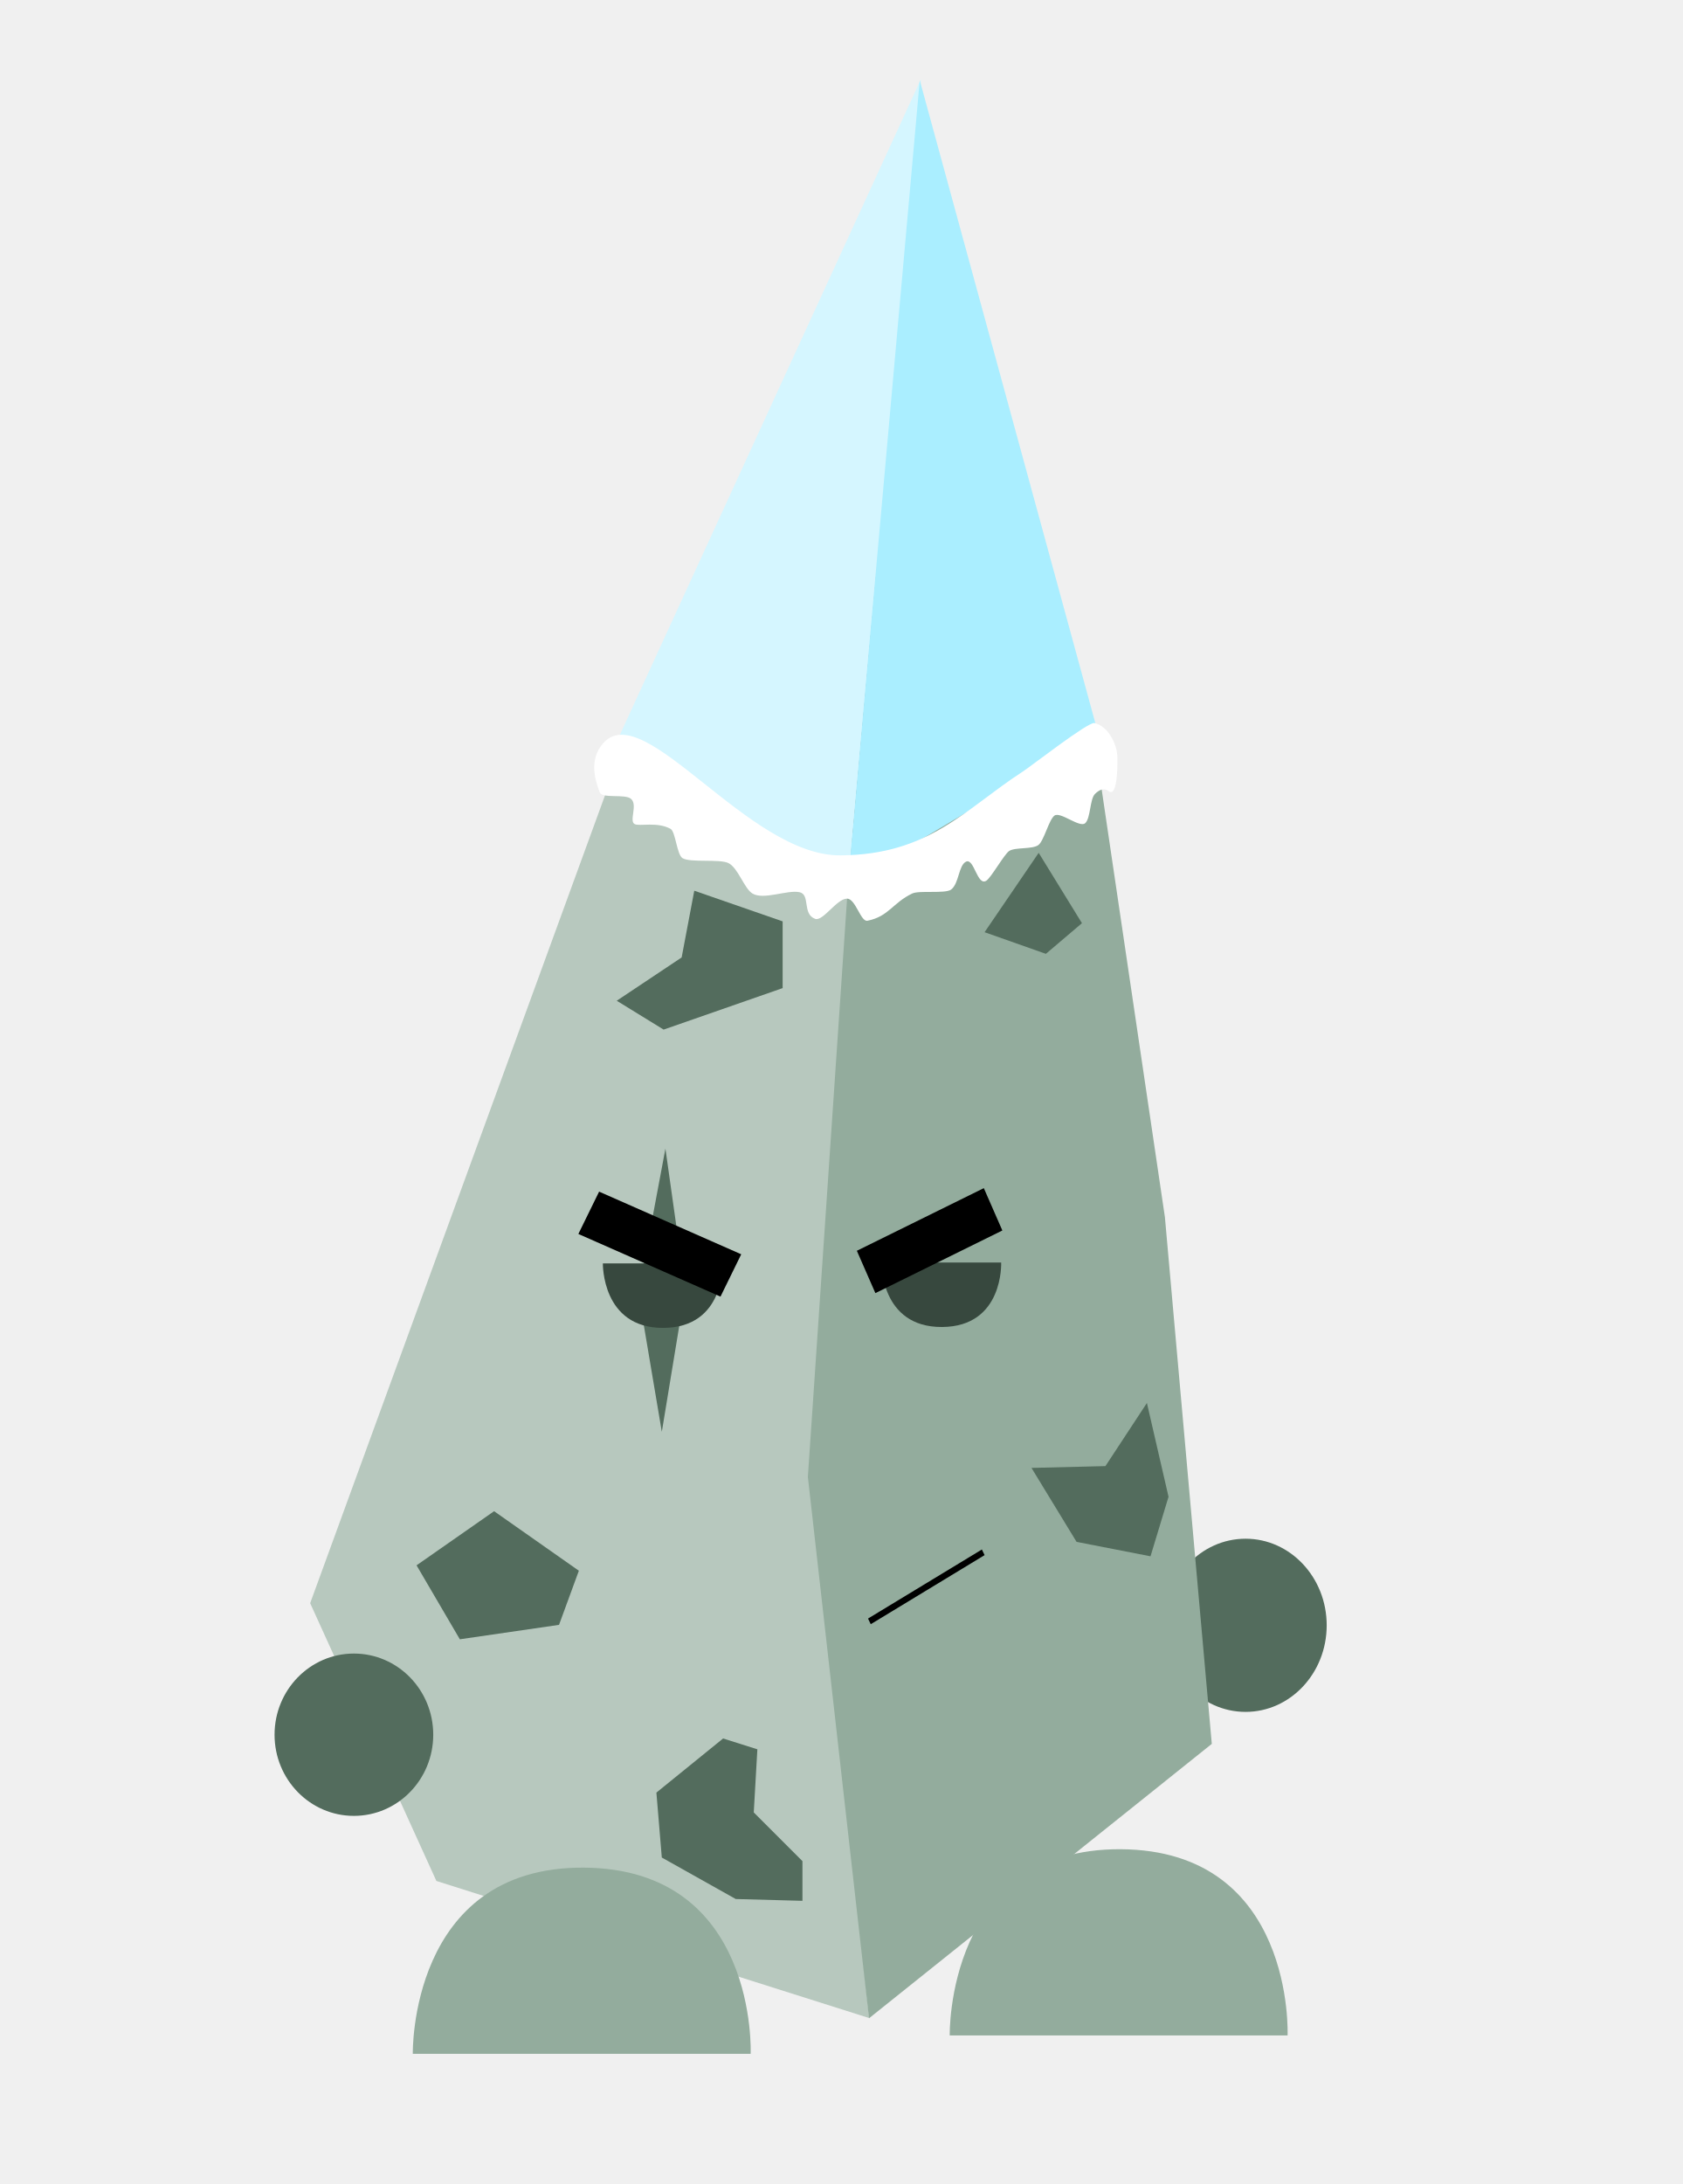
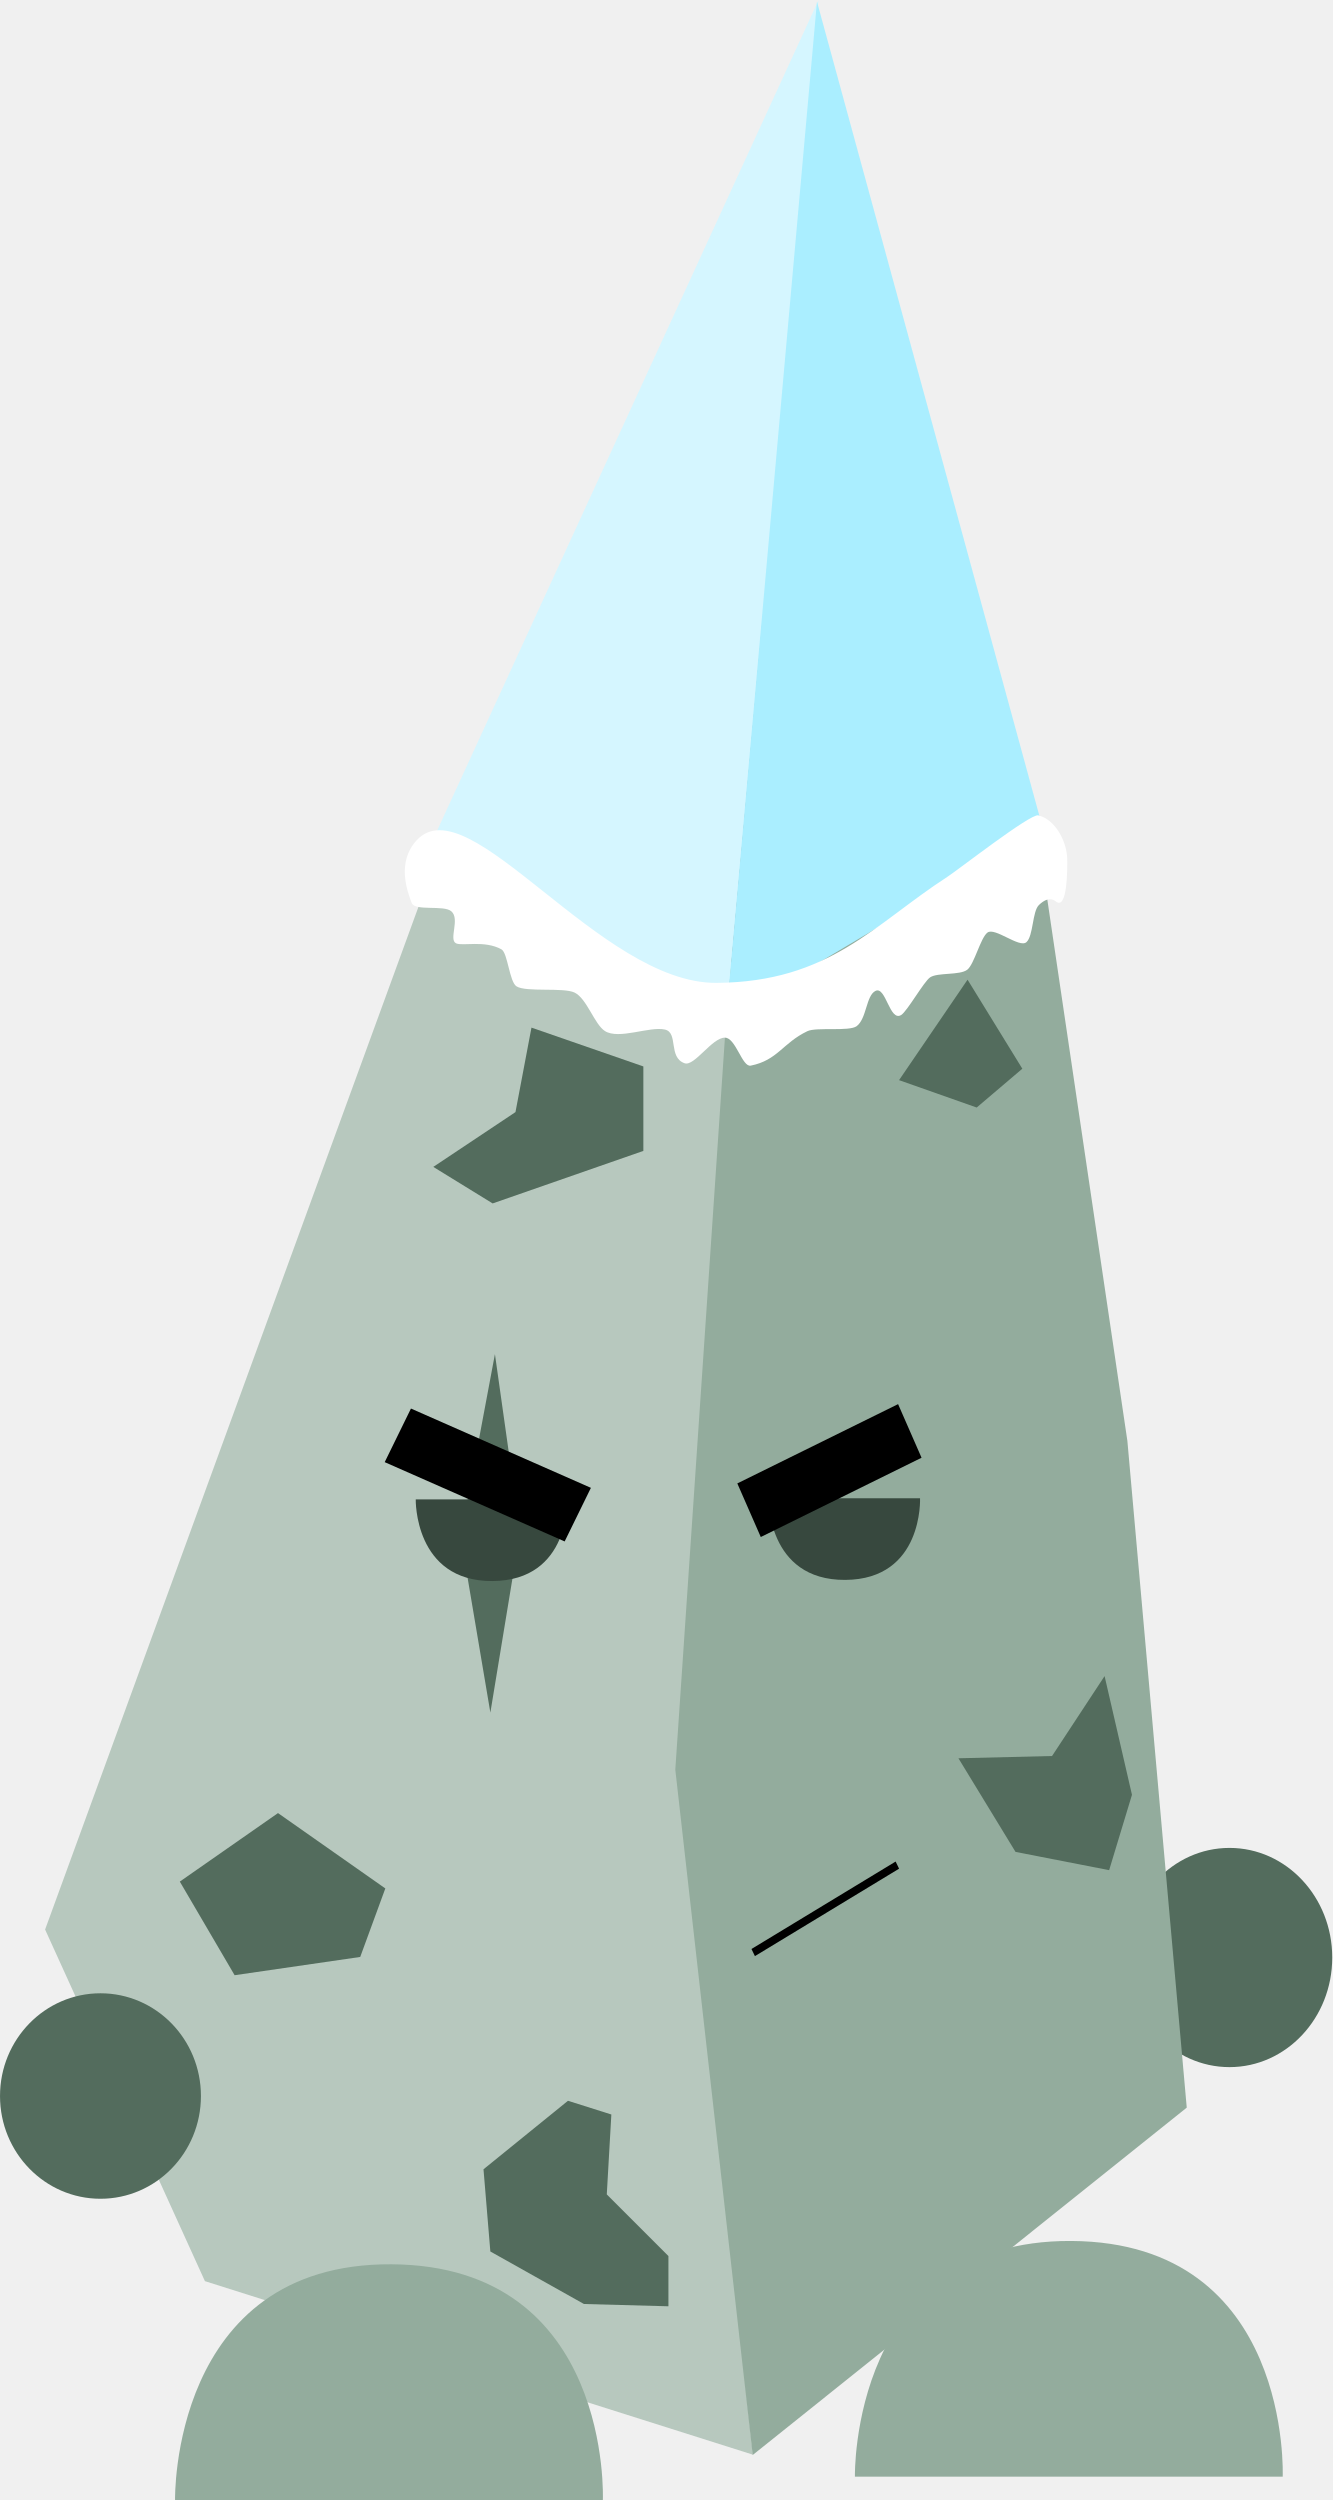
- <svg xmlns="http://www.w3.org/2000/svg" width="282.6" height="366.647" viewBox="0 0 74.771 97.009" version="1.1" id="svg8">
+ <svg xmlns="http://www.w3.org/2000/svg" width="176.679" height="331.548" viewBox="0 0 46.746 87.722" version="1.1" id="svg8">
  <defs id="defs2" />
-   <g id="layer1" transform="translate(-13.76648,-56.54814)" style="display:none">
+   <g id="layer1" transform="translate(-25.96418,-60.05393)" style="display:none">
    <rect style="fill:#ff00ff;fill-opacity:1;stroke:none;stroke-width:0.183;stroke-miterlimit:4;stroke-dasharray:none;stroke-opacity:1" id="rect853" width="18.521" height="18.521" x="12.463" y="135.036" />
  </g>
-   <g id="layer2" transform="translate(-1.303,78.48773)">
+   <g id="layer2" transform="translate(-13.5007,74.98193)">
    <ellipse style="opacity:1;fill:#536c5d;fill-opacity:1;stroke:none;stroke-width:0.086;stroke-miterlimit:4;stroke-dasharray:none;stroke-opacity:1" id="path4505" cx="56.642" cy="-6.295" rx="3.605" ry="3.846" />
    <path style="fill:#b7c8be;fill-opacity:1;stroke:none;stroke-width:0.265px;stroke-linecap:butt;stroke-linejoin:miter;stroke-opacity:1" d="m 39.279,-41.087 -9.454,-6.57 -14.742,40.38 5.608,12.338 19.228,6.089 -2.564,-24.035 z" id="path4493" />
    <path style="fill:#93ac9d;fill-opacity:1;stroke:none;stroke-width:0.265px;stroke-linecap:butt;stroke-linejoin:miter;stroke-opacity:1" d="M 39.119,-41.247 37.196,-12.886 39.912,11.161 55.142,-1.028 53.059,-24.423 49.694,-47.176 Z" id="path4499" />
    <path style="fill:#536c5d;fill-opacity:1;stroke:none;stroke-width:0.265px;stroke-linecap:butt;stroke-linejoin:miter;stroke-opacity:1" d="m 39.109,-41.185 -9.321,-6.475 5.645,-5.765 10.255,0.481 4.025,5.788 z" id="path4501" />
    <ellipse style="opacity:1;fill:#536c5d;fill-opacity:1;stroke:none;stroke-width:0.086;stroke-miterlimit:4;stroke-dasharray:none;stroke-opacity:1" id="path4503" cx="17.026" cy="-1.435" rx="3.525" ry="3.605" />
    <path style="fill:#93ac9d;fill-opacity:1;stroke:none;stroke-width:0.675px;stroke-linecap:butt;stroke-linejoin:miter;stroke-opacity:1" d="M 19.644,12.74 H 34.654 c 0,0 0.345,-8.225 -7.417,-8.271 -7.762,-0.046 -7.594,8.271 -7.594,8.271 z" id="path4529" />
    <path style="fill:#93ac9d;fill-opacity:1;stroke:none;stroke-width:0.675px;stroke-linecap:butt;stroke-linejoin:miter;stroke-opacity:1" d="m 43.499,11.922 h 15.01 c 0,0 0.345,-8.225 -7.417,-8.271 -7.762,-0.046 -7.594,8.271 -7.594,8.271 z" id="path4529-3" />
    <path style="fill:#37483e;fill-opacity:1;stroke:none;stroke-width:0.236px;stroke-linecap:butt;stroke-linejoin:miter;stroke-opacity:1" d="m 40.466,-22.41 h 5.318 c 0,0 0.122,2.85 -2.627,2.865 -2.75,0.016 -2.69,-2.865 -2.69,-2.865 z" id="path4529-4-9" />
    <rect style="opacity:1;fill:#000000;fill-opacity:1;stroke:none;stroke-width:0.11;stroke-miterlimit:4;stroke-dasharray:none;stroke-opacity:1" id="rect4591-8" width="6.29" height="2.053" x="-51.6" y="-3.153" transform="matrix(-0.8968518,0.4423311,0.4009612,0.9160951,0,0)" />
    <rect style="opacity:1;fill:#000000;fill-opacity:1;stroke:none;stroke-width:0.106;stroke-miterlimit:4;stroke-dasharray:none;stroke-opacity:1" id="rect4591-7" width="5.916" height="0.278" x="-44.849" y="15.106" transform="matrix(-0.8550041,0.5186212,0.435646,0.9001181,0,0)" />
    <path style="fill:#536c5d;fill-opacity:1;stroke:none;stroke-width:0.265px;stroke-linecap:butt;stroke-linejoin:miter;stroke-opacity:1" d="m 23.255,-11.363 -3.445,2.404 1.923,3.285 4.407,-0.641 0.881,-2.404 z" id="path4614" />
    <path style="fill:#536c5d;fill-opacity:1;stroke:none;stroke-width:0.265px;stroke-linecap:butt;stroke-linejoin:miter;stroke-opacity:1" d="m 32.149,-38.924 3.926,1.362 v 2.964 l -5.288,1.843 -2.083,-1.282 2.884,-1.923 z" id="path4616" />
    <path style="fill:#536c5d;fill-opacity:1;stroke:none;stroke-width:0.265px;stroke-linecap:butt;stroke-linejoin:miter;stroke-opacity:1" d="m 47.451,-40.606 -2.404,3.525 2.724,0.961 1.602,-1.362 z" id="path4618" />
    <path style="fill:#536c5d;fill-opacity:1;stroke:none;stroke-width:0.265px;stroke-linecap:butt;stroke-linejoin:miter;stroke-opacity:1" d="m 47.131,-13.286 3.285,-0.08 1.843,-2.804 0.961,4.166 -0.801,2.644 -3.285,-0.641 z" id="path4620" />
    <path style="fill:#536c5d;fill-opacity:1;stroke:none;stroke-width:0.265px;stroke-linecap:butt;stroke-linejoin:miter;stroke-opacity:1" d="m 33.43,-1.268 -2.964,2.404 0.24,2.884 3.285,1.843 2.964,0.08 V 4.18 l -2.163,-2.163 0.16,-2.804 z" id="path4622" />
    <path style="fill:#536c5d;fill-opacity:1;stroke:none;stroke-width:0.265px;stroke-linecap:butt;stroke-linejoin:miter;stroke-opacity:1" d="m 30.867,-27.467 -1.202,6.409 1.042,6.169 1.042,-6.329 z" id="path4624" />
    <path style="fill:#37483e;fill-opacity:1;stroke:none;stroke-width:0.236px;stroke-linecap:butt;stroke-linejoin:miter;stroke-opacity:1" d="m 28.087,-22.37 h 5.318 c 0,0 0.122,2.85 -2.627,2.865 -2.75,0.016 -2.69,-2.865 -2.69,-2.865 z" id="path4529-4" />
    <rect style="opacity:1;fill:#000000;fill-opacity:1;stroke:none;stroke-width:0.116;stroke-miterlimit:4;stroke-dasharray:none;stroke-opacity:1" id="rect4591" width="6.9" height="2.094" x="13.842" y="-34.675" transform="matrix(0.9150866,0.4032574,-0.439911,0.8980414,0,0)" />
    <path style="fill:#d5f6ff;stroke:none;stroke-width:0.265px;stroke-linecap:butt;stroke-linejoin:miter;stroke-opacity:1" d="m 28.655,-45.438 10.339,6.147 3.229,-35.691 z" id="path4632" />
    <path style="fill:#aaeeff;stroke:none;stroke-width:0.265px;stroke-linecap:butt;stroke-linejoin:miter;stroke-opacity:1" d="m 42.167,-74.925 -3.187,35.655 11.118,-6.621 z" id="path4634" />
    <path style="fill:#ffffff;stroke:none;stroke-width:0.265px;stroke-linecap:butt;stroke-linejoin:miter;stroke-opacity:1" d="m 28.117,-45.494 c 1.831,-1.994 6.428,5.029 10.523,5 3.969,-0.029 5.525,-2.051 8.1,-3.719 0.389,-0.252 2.911,-2.221 3.188,-2.159 0.598,0.134 1.008,0.917 1.02,1.53 0.007,0.384 0.004,1.809 -0.397,1.492 -0.206,-0.163 -0.416,-0.048 -0.595,0.123 -0.236,0.226 -0.194,1.086 -0.44,1.305 -0.246,0.218 -1.108,-0.536 -1.368,-0.336 -0.245,0.188 -0.462,1.114 -0.708,1.303 -0.262,0.201 -1.035,0.091 -1.301,0.266 -0.219,0.145 -0.803,1.189 -1.017,1.322 -0.404,0.25 -0.537,-1.018 -0.898,-0.847 -0.336,0.159 -0.31,0.974 -0.664,1.239 -0.26,0.195 -1.417,0.025 -1.73,0.176 -0.87,0.417 -1.037,1.018 -1.987,1.209 -0.302,0.061 -0.524,-0.981 -0.906,-0.982 -0.455,-0.002 -1.071,1.021 -1.416,0.898 -0.583,-0.208 -0.208,-1.073 -0.689,-1.182 -0.54,-0.123 -1.616,0.365 -2.107,0.051 -0.365,-0.233 -0.633,-1.14 -1.062,-1.348 -0.393,-0.19 -1.699,-0.007 -2.037,-0.218 -0.253,-0.157 -0.308,-1.178 -0.532,-1.301 -0.594,-0.326 -1.365,-0.104 -1.589,-0.209 -0.271,-0.127 0.146,-0.852 -0.167,-1.124 -0.267,-0.232 -1.278,0.005 -1.391,-0.292 -0.158,-0.417 -0.534,-1.428 0.17,-2.195 z" id="path4636" />
  </g>
</svg>
